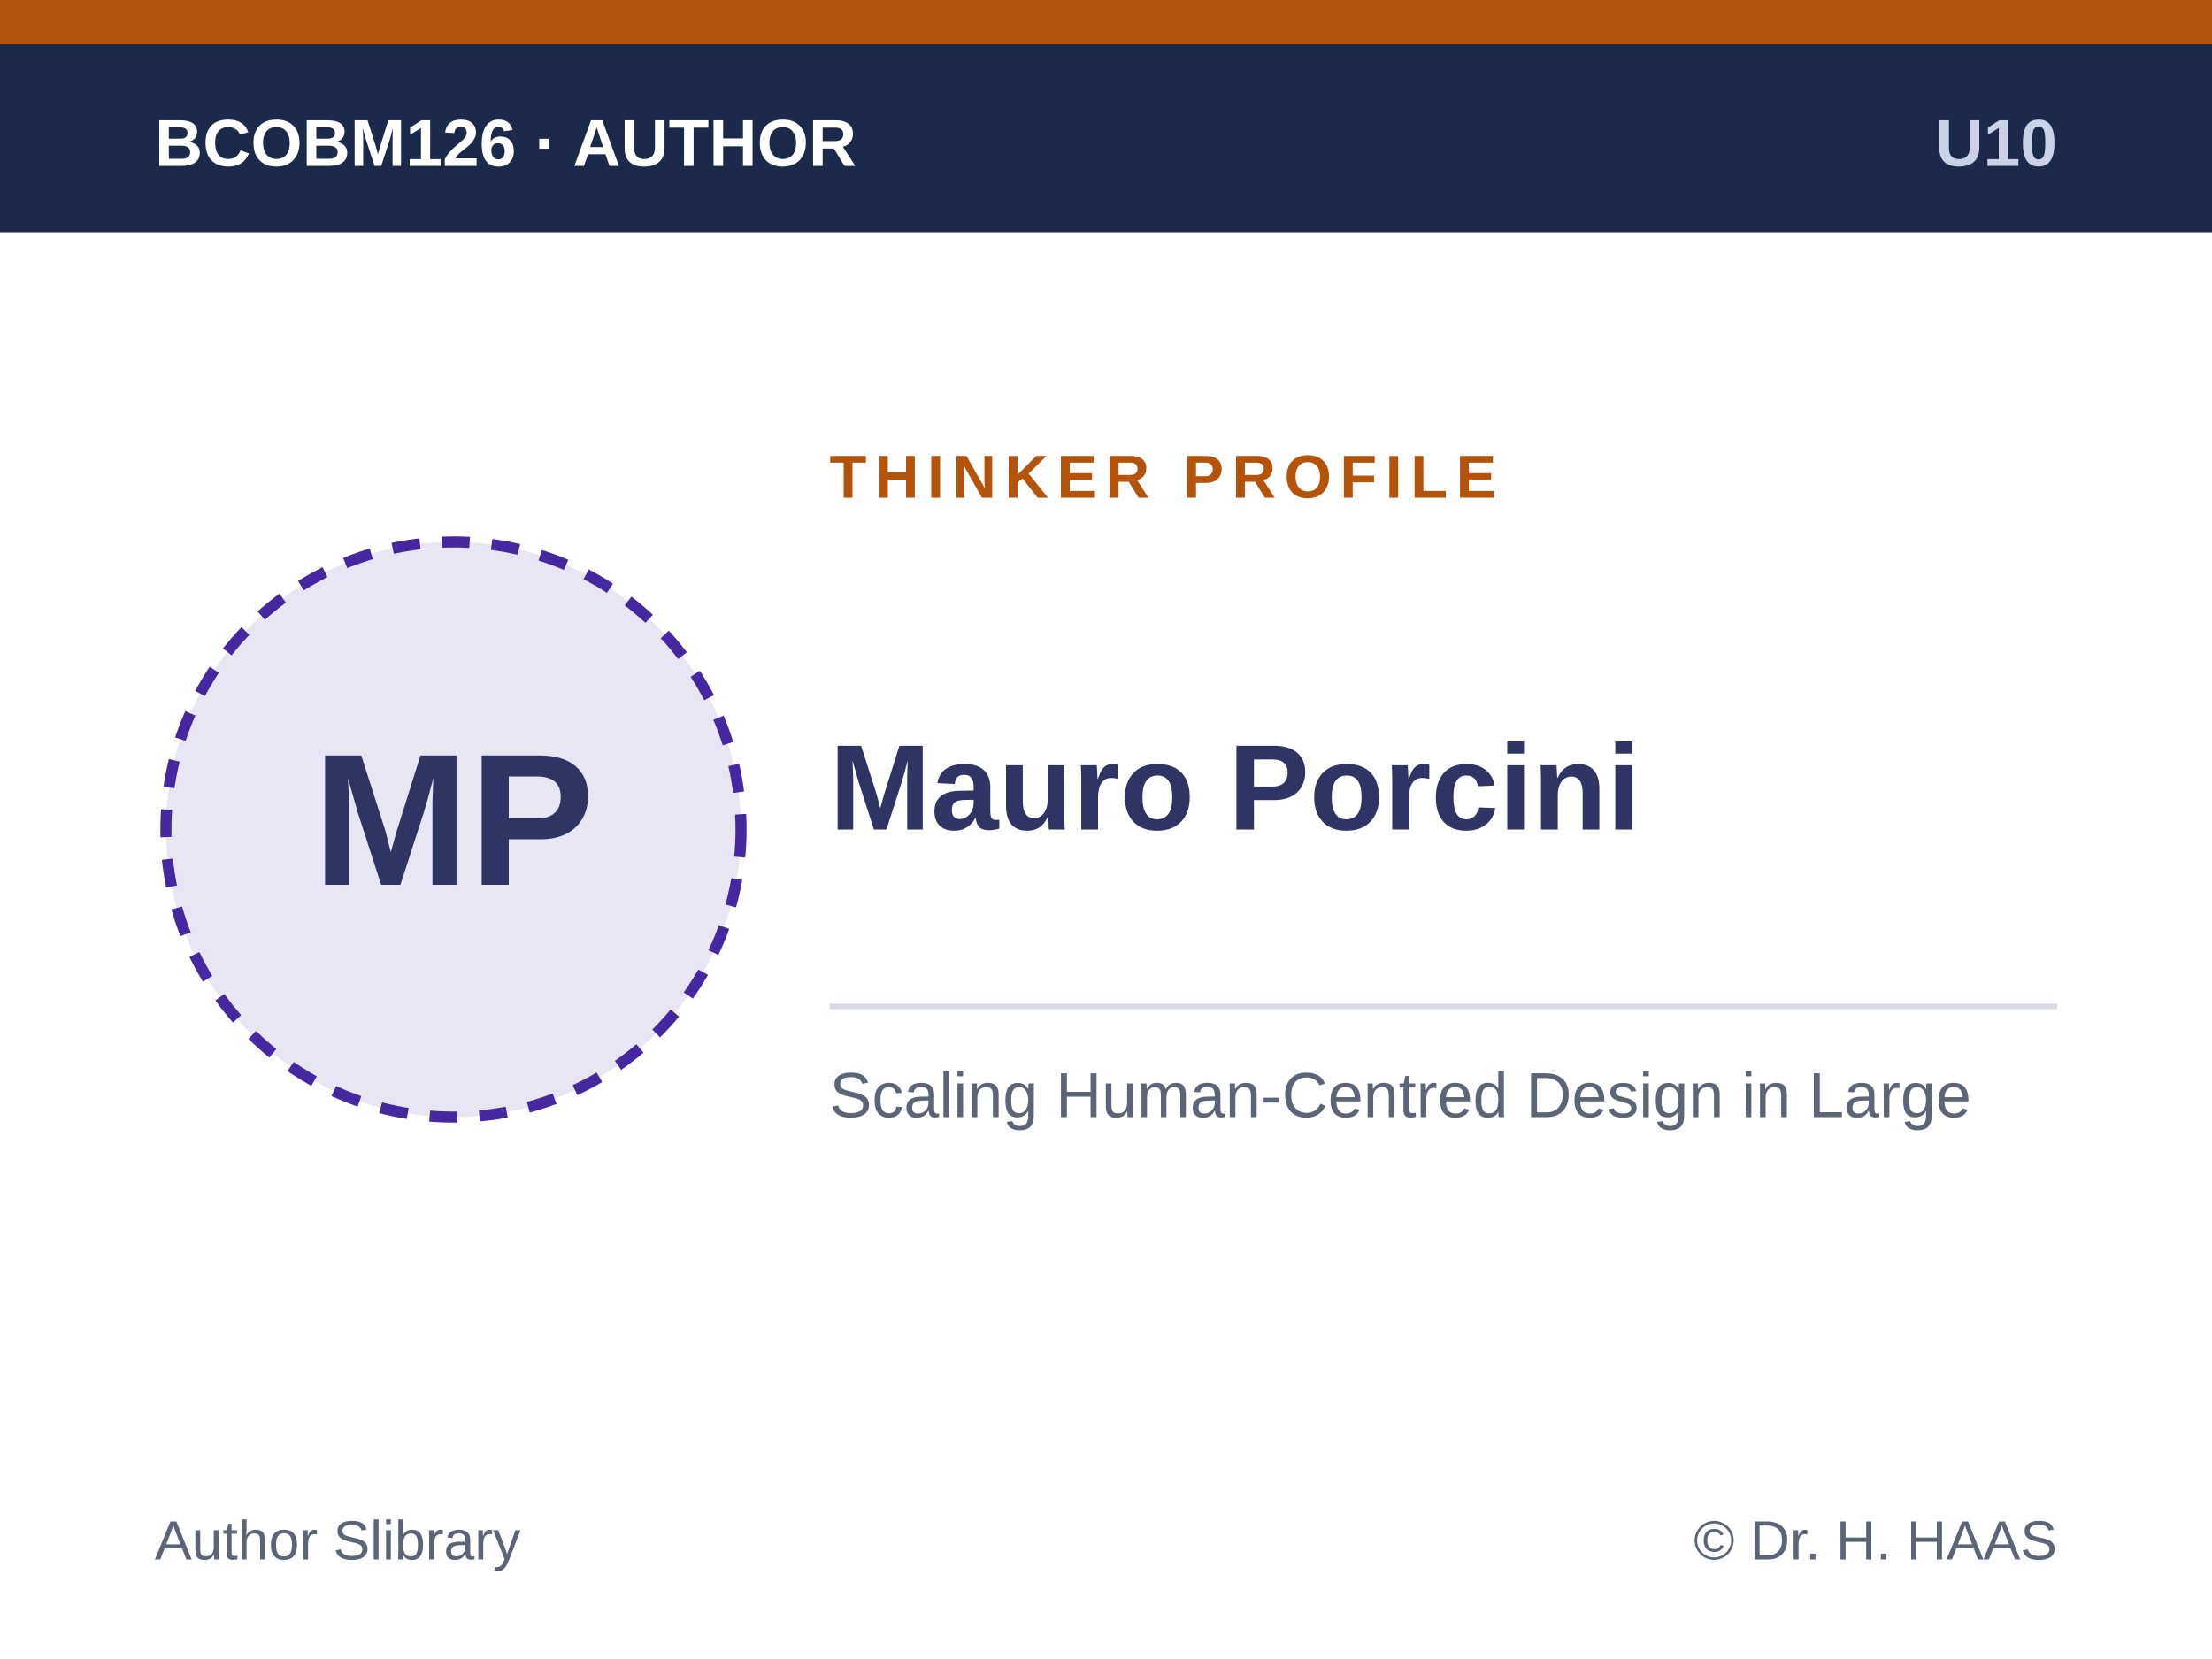
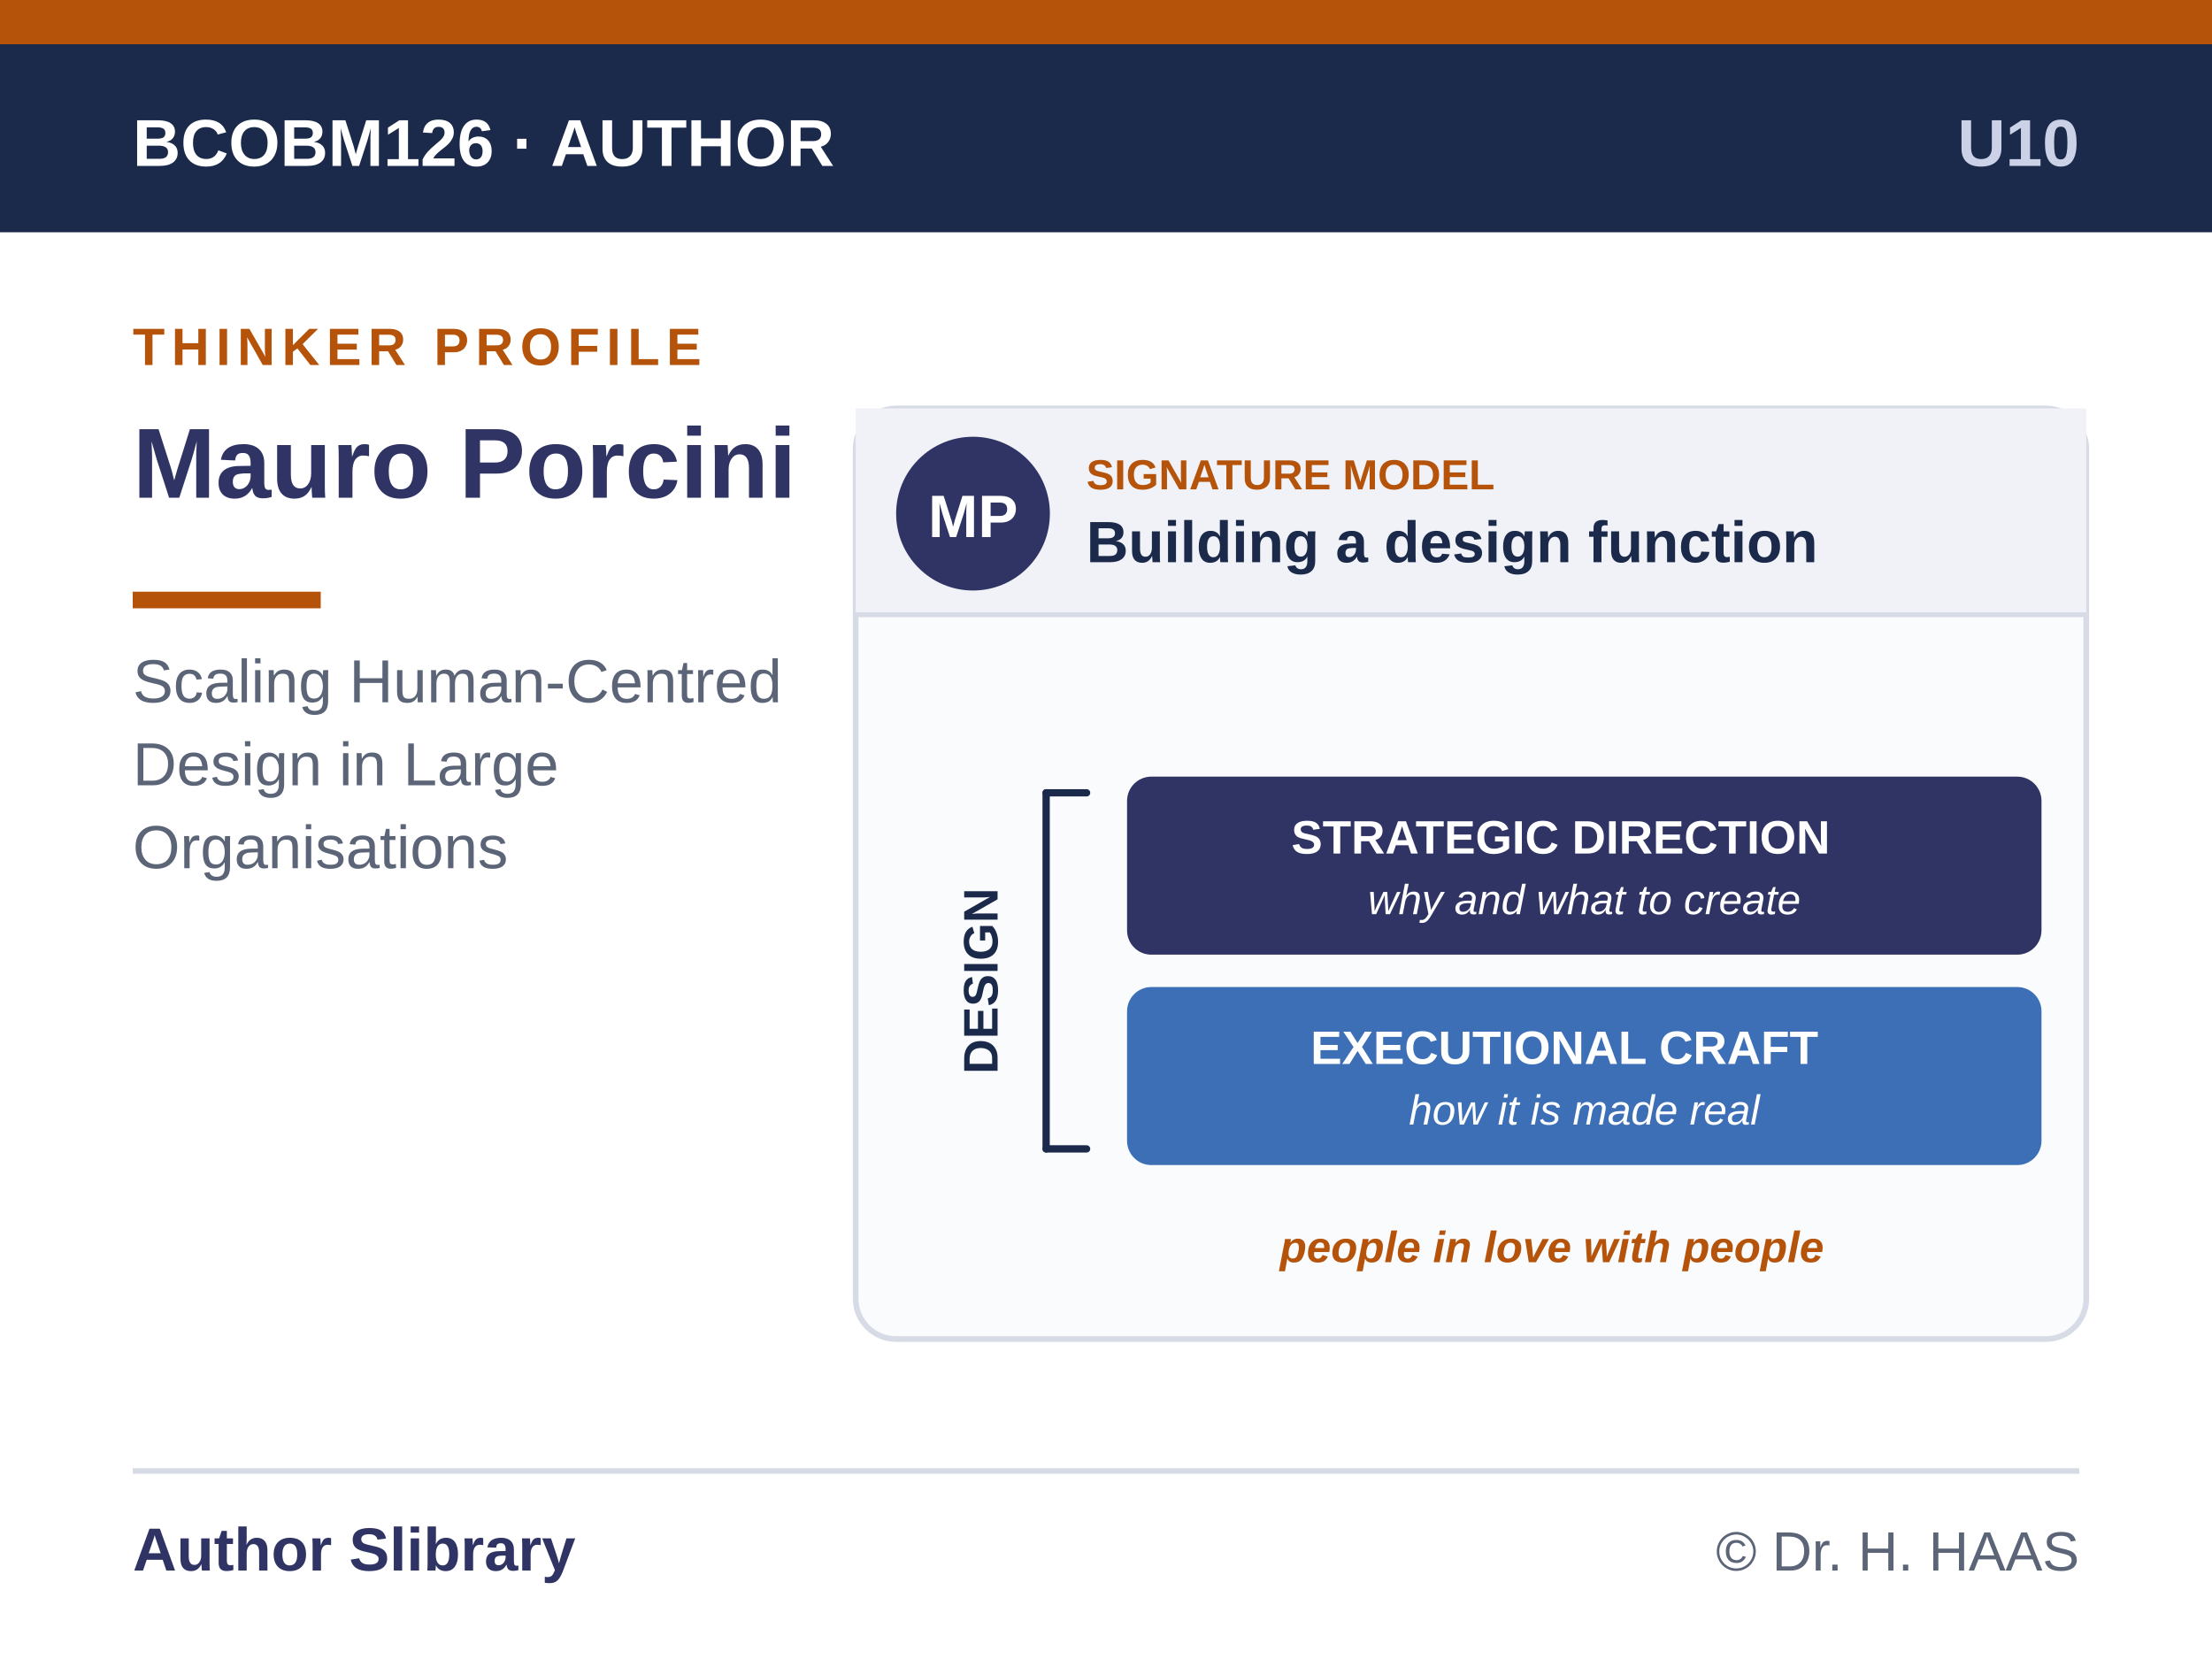
<svg xmlns="http://www.w3.org/2000/svg" viewBox="0 0 400 300" width="400" height="300" role="img" aria-label="Mauro Porcini author thumbnail">
  <rect width="400" height="300" fill="#ffffff" />
-   <rect width="400" height="8" fill="#B45309" />
+   <rect width="400" height="8" fill="#b45309" />
  <rect x="0" y="8" width="400" height="34" fill="#1B2A4A" />
-   <text x="28" y="30" font-family="Arial, Helvetica, sans-serif" font-size="12" font-weight="700" fill="#ffffff">BCOBM126 · AUTHOR</text>
-   <text x="372" y="30" text-anchor="end" font-family="Arial, Helvetica, sans-serif" font-size="12" font-weight="700" fill="#cbd2e8">U10</text>
-   <circle cx="82" cy="150" r="52" fill="#4527a0" opacity="0.12" />
-   <circle cx="82" cy="150" r="52" fill="none" stroke="#4527a0" stroke-width="2" stroke-dasharray="5 4" />
-   <text x="82" y="160" text-anchor="middle" font-family="Arial, Helvetica, sans-serif" font-size="34" font-weight="700" fill="#2F3465">MP</text>
-   <text x="150" y="90" font-family="Arial, Helvetica, sans-serif" font-size="11" font-weight="700" letter-spacing="1.5" fill="#B45309">THINKER PROFILE</text>
-   <text x="150" y="150" font-family="Arial, Helvetica, sans-serif" font-size="22" font-weight="700" fill="#2F3465">
-     <tspan x="150" dy="0">Mauro Porcini</tspan>
-   </text>
-   <line x1="150" y1="182" x2="372" y2="182" stroke="#d7dbe6" stroke-width="1" />
-   <text x="150" y="202" font-family="Arial, Helvetica, sans-serif" font-size="11.5" fill="#5b6577">Scaling Human-Centred Design in Large</text>
-   <text x="28" y="282" font-family="Arial, Helvetica, sans-serif" font-size="10" fill="#5b6577">Author Slibrary</text>
-   <text x="372" y="282" text-anchor="end" font-family="Arial, Helvetica, sans-serif" font-size="10" fill="#5b6577">© Dr. H. HAAS</text>
+   <text x="24" y="30" font-family="Arial, Helvetica, sans-serif" font-size="12" font-weight="700" fill="#ffffff">BCOBM126 · AUTHOR</text>
+   <text x="376" y="30" text-anchor="end" font-family="Arial, Helvetica, sans-serif" font-size="12" font-weight="700" fill="#cbd2e8">U10</text>
+   <text x="24" y="66" font-family="Arial, Helvetica, sans-serif" font-size="9.5" font-weight="700" letter-spacing="1.2" fill="#B45309">THINKER PROFILE</text>
+   <text x="24" y="90" font-family="Arial, Helvetica, sans-serif" font-size="18" font-weight="700" fill="#2F3465">Mauro Porcini</text>
+   <rect x="24" y="107" width="34" height="3" fill="#b45309" />
+   <text x="24" y="127" font-family="Arial, Helvetica, sans-serif" font-size="11" fill="#5b6577">Scaling Human-Centred</text>
+   <text x="24" y="142" font-family="Arial, Helvetica, sans-serif" font-size="11" fill="#5b6577">Design in Large</text>
+   <text x="24" y="157" font-family="Arial, Helvetica, sans-serif" font-size="11" fill="#5b6577">Organisations</text>
+   <svg x="154.0" y="56.0" width="224.0" height="204.0" preserveAspectRatio="xMidYMid meet" version="1.1" viewBox="0 0 153.071 116">
+     <path transform="matrix(1,0,0,-1,0,116)" d="M5.5 .5H147.571C150.335 .5 152.571 2.736 152.571 5.5V110.5C152.571 113.264 150.335 115.5 147.571 115.5H5.5C2.736 115.5 .5 113.264 .5 110.5V5.5C.5 2.736 2.736 .5 5.5 .5Z" fill="#fafbfd" fill-rule="evenodd" />
+     <path transform="matrix(1,0,0,-1,0,116)" stroke-width=".7" stroke-linecap="butt" stroke-miterlimit="10" stroke-linejoin="miter" fill="none" stroke="#d7dbe6" d="M5.5 .5H147.571C150.335 .5 152.571 2.736 152.571 5.5V110.5C152.571 113.264 150.335 115.5 147.571 115.5H5.5C2.736 115.5 .5 113.264 .5 110.5V5.5C.5 2.736 2.736 .5 5.5 .5Z" />
+     <path transform="matrix(1,0,0,-1,0,116)" d="M.5 90H152.571V115.5H.5Z" fill="#f1f2f7" fill-rule="evenodd" />
+     <path transform="matrix(1,0,0,-1,0,116)" d="M24.5 102.5C24.5 107.747 20.247 112 15 112 9.753 112 5.5 107.747 5.5 102.5 5.5 97.253 9.753 93 15 93 20.247 93 24.5 97.253 24.5 102.5" fill="#2f3465" fill-rule="evenodd" />
+     <text fill="#ffffff" xml:space="preserve" transform="matrix(1 0 -0 1 0 116)" font-size="7.4" font-family="Arial, Helvetica, sans-serif" font-weight="bold">
+       <tspan y="-99.6" x="9.45 15.614">MP</tspan>
+     </text>
+     <text fill="#b45309" xml:space="preserve" transform="matrix(1 0 -0 1 0 116)" font-size="5.2" font-family="Arial, Helvetica, sans-serif" font-weight="bold">
+       <tspan y="-105.5" x="29 33.068 35.114 39.76 44.114 48.468 52.246 56.6 60.954 65.023 67.068 72 76.646 81 85.068">SIGNATURE MODEL</tspan>
+     </text>
+     <text fill="#1b2a4a" xml:space="preserve" transform="matrix(1 0 -0 1 0 116)" font-size="7.2" font-family="Arial, Helvetica, sans-serif" font-weight="bold">
+       <tspan y="-96.5" x="29 34.198 38.598 40.599 42.601 47 49.002 53.401 57.8 59.802 63.805 65.806 70.206 74.209 78.212 80.214 84.613 89.012 91.014 93.411 97.81 102.21 106.213 108.61 110.612 115.011">Building a design function</tspan>
+     </text>
+     <path transform="matrix(1,0,0,-1,0,116)" stroke-width=".6" stroke-linecap="round" stroke-miterlimit="10" stroke-linejoin="miter" fill="none" stroke="#d7dbe6" d="M.5 90H152.571" />
+     <path transform="matrix(1,0,0,-1,6.035455,110)" d="M31 42H138C139.658 42 141 43.342 141 45V61C141 62.658 139.658 64 138 64H31C29.342 64 28 62.658 28 61V45C28 43.342 29.342 42 31 42Z" fill="#2f3465" fill-rule="evenodd" />
+     <text fill="#ffffff" xml:space="preserve" transform="matrix(1 0 -0 1 6.035455 110)" font-size="5.8" font-family="Arial, Helvetica, sans-serif" font-weight="bold">
+       <tspan y="-54.5" x="48.288 52.456 56.3 60.788 65.275 69.119 73.288 78.1 80.012 84.5 86.412 90.9 92.812 97.3 101.469 105.956 109.8 111.712 116.525">STRATEGIC DIRECTION</tspan>
+     </text>
+     <text fill="#ffffff" xml:space="preserve" transform="matrix(1 0 -0 1 6.035455 110)" font-size="5.2" font-family="Arial, Helvetica, sans-serif" font-style="italic">
+       <tspan y="-47" x="57.764 61.519 64.41 67.01 68.455 71.347 74.238 77.129 78.575 82.329 85.22 88.111 89.557 91.003 92.448 95.339 96.785 99.385 101.117 104.008 106.899 108.345">why and what to create</tspan>
+     </text>
+     <path transform="matrix(1,0,0,-1,6.035455,110)" d="M31 16H138C139.658 16 141 17.342 141 19V35C141 36.658 139.658 38 138 38H31C29.342 38 28 36.658 28 35V19C28 17.342 29.342 16 31 16Z" fill="#3d6fb6" fill-rule="evenodd" />
+     <text fill="#ffffff" xml:space="preserve" transform="matrix(1 0 -0 1 6.035455 110)" font-size="5.8" font-family="Arial, Helvetica, sans-serif" font-weight="bold">
+       <tspan y="-28.5" x="50.684 54.853 59.022 63.19 67.678 72.165 76.009 77.922 82.734 87.222 91.709 95.553 97.465 101.953 106.441 110.928 114.772">EXECUTIONAL CRAFT</tspan>
+     </text>
+     <text fill="#ffffff" xml:space="preserve" transform="matrix(1 0 -0 1 6.035455 110)" font-size="5.2" font-family="Arial, Helvetica, sans-serif" font-style="italic">
+       <tspan y="-21" x="62.826 65.718 68.609 72.363 73.809 74.963 76.409 77.854 79.009 81.609 83.054 87.386 90.277 93.168 96.06 97.505 99.237 102.128 105.019">how it is made real</tspan>
+     </text>
+     <path transform="matrix(1,0,0,-1,6.035455,110)" stroke-width=".9" stroke-linecap="round" stroke-miterlimit="10" stroke-linejoin="miter" fill="none" stroke="#1b2a4a" d="M18 18V62" />
+     <path transform="matrix(1,0,0,-1,6.035455,110)" stroke-width=".9" stroke-linecap="round" stroke-miterlimit="10" stroke-linejoin="miter" fill="none" stroke="#1b2a4a" d="M18 18H23" />
+     <path transform="matrix(1,0,0,-1,6.035455,110)" stroke-width=".9" stroke-linecap="round" stroke-miterlimit="10" stroke-linejoin="miter" fill="none" stroke="#1b2a4a" d="M18 62H23" />
+     <text fill="#1b2a4a" xml:space="preserve" transform="matrix(0 -1 1 0 18.03546 70)" font-size="6" font-family="Arial, Helvetica, sans-serif" font-weight="bold">
+       <tspan y="0" x="-12.752 -7.92 -3.418 1.084 3.252 8.42">DESIGN</tspan>
+     </text>
+     <text fill="#b45309" xml:space="preserve" transform="matrix(1 0 -0 1 6.035455 110)" font-size="5.4" font-family="Arial, Helvetica, sans-serif" font-weight="bold" font-style="italic">
+       <tspan y="-4" x="46.89 50.19 53.192 56.492 59.791 61.292 64.295 65.796 67.297 70.596 72.098 73.599 76.898 79.901 82.903 84.404 88.605 90.107 91.905 95.204 96.705 100.005 103.007 106.307 109.606 111.107">people in love with people</tspan>
+     </text>
+   </svg>
+   <line x1="24" y1="266" x2="376" y2="266" stroke="#d7dbe6" stroke-width="1" />
+   <text x="24" y="284" font-family="Arial, Helvetica, sans-serif" font-size="11" font-weight="700" fill="#2F3465">Author Slibrary</text>
+   <text x="376" y="284" text-anchor="end" font-family="Arial, Helvetica, sans-serif" font-size="10" fill="#5b6577">© Dr. H. HAAS</text>
</svg>
